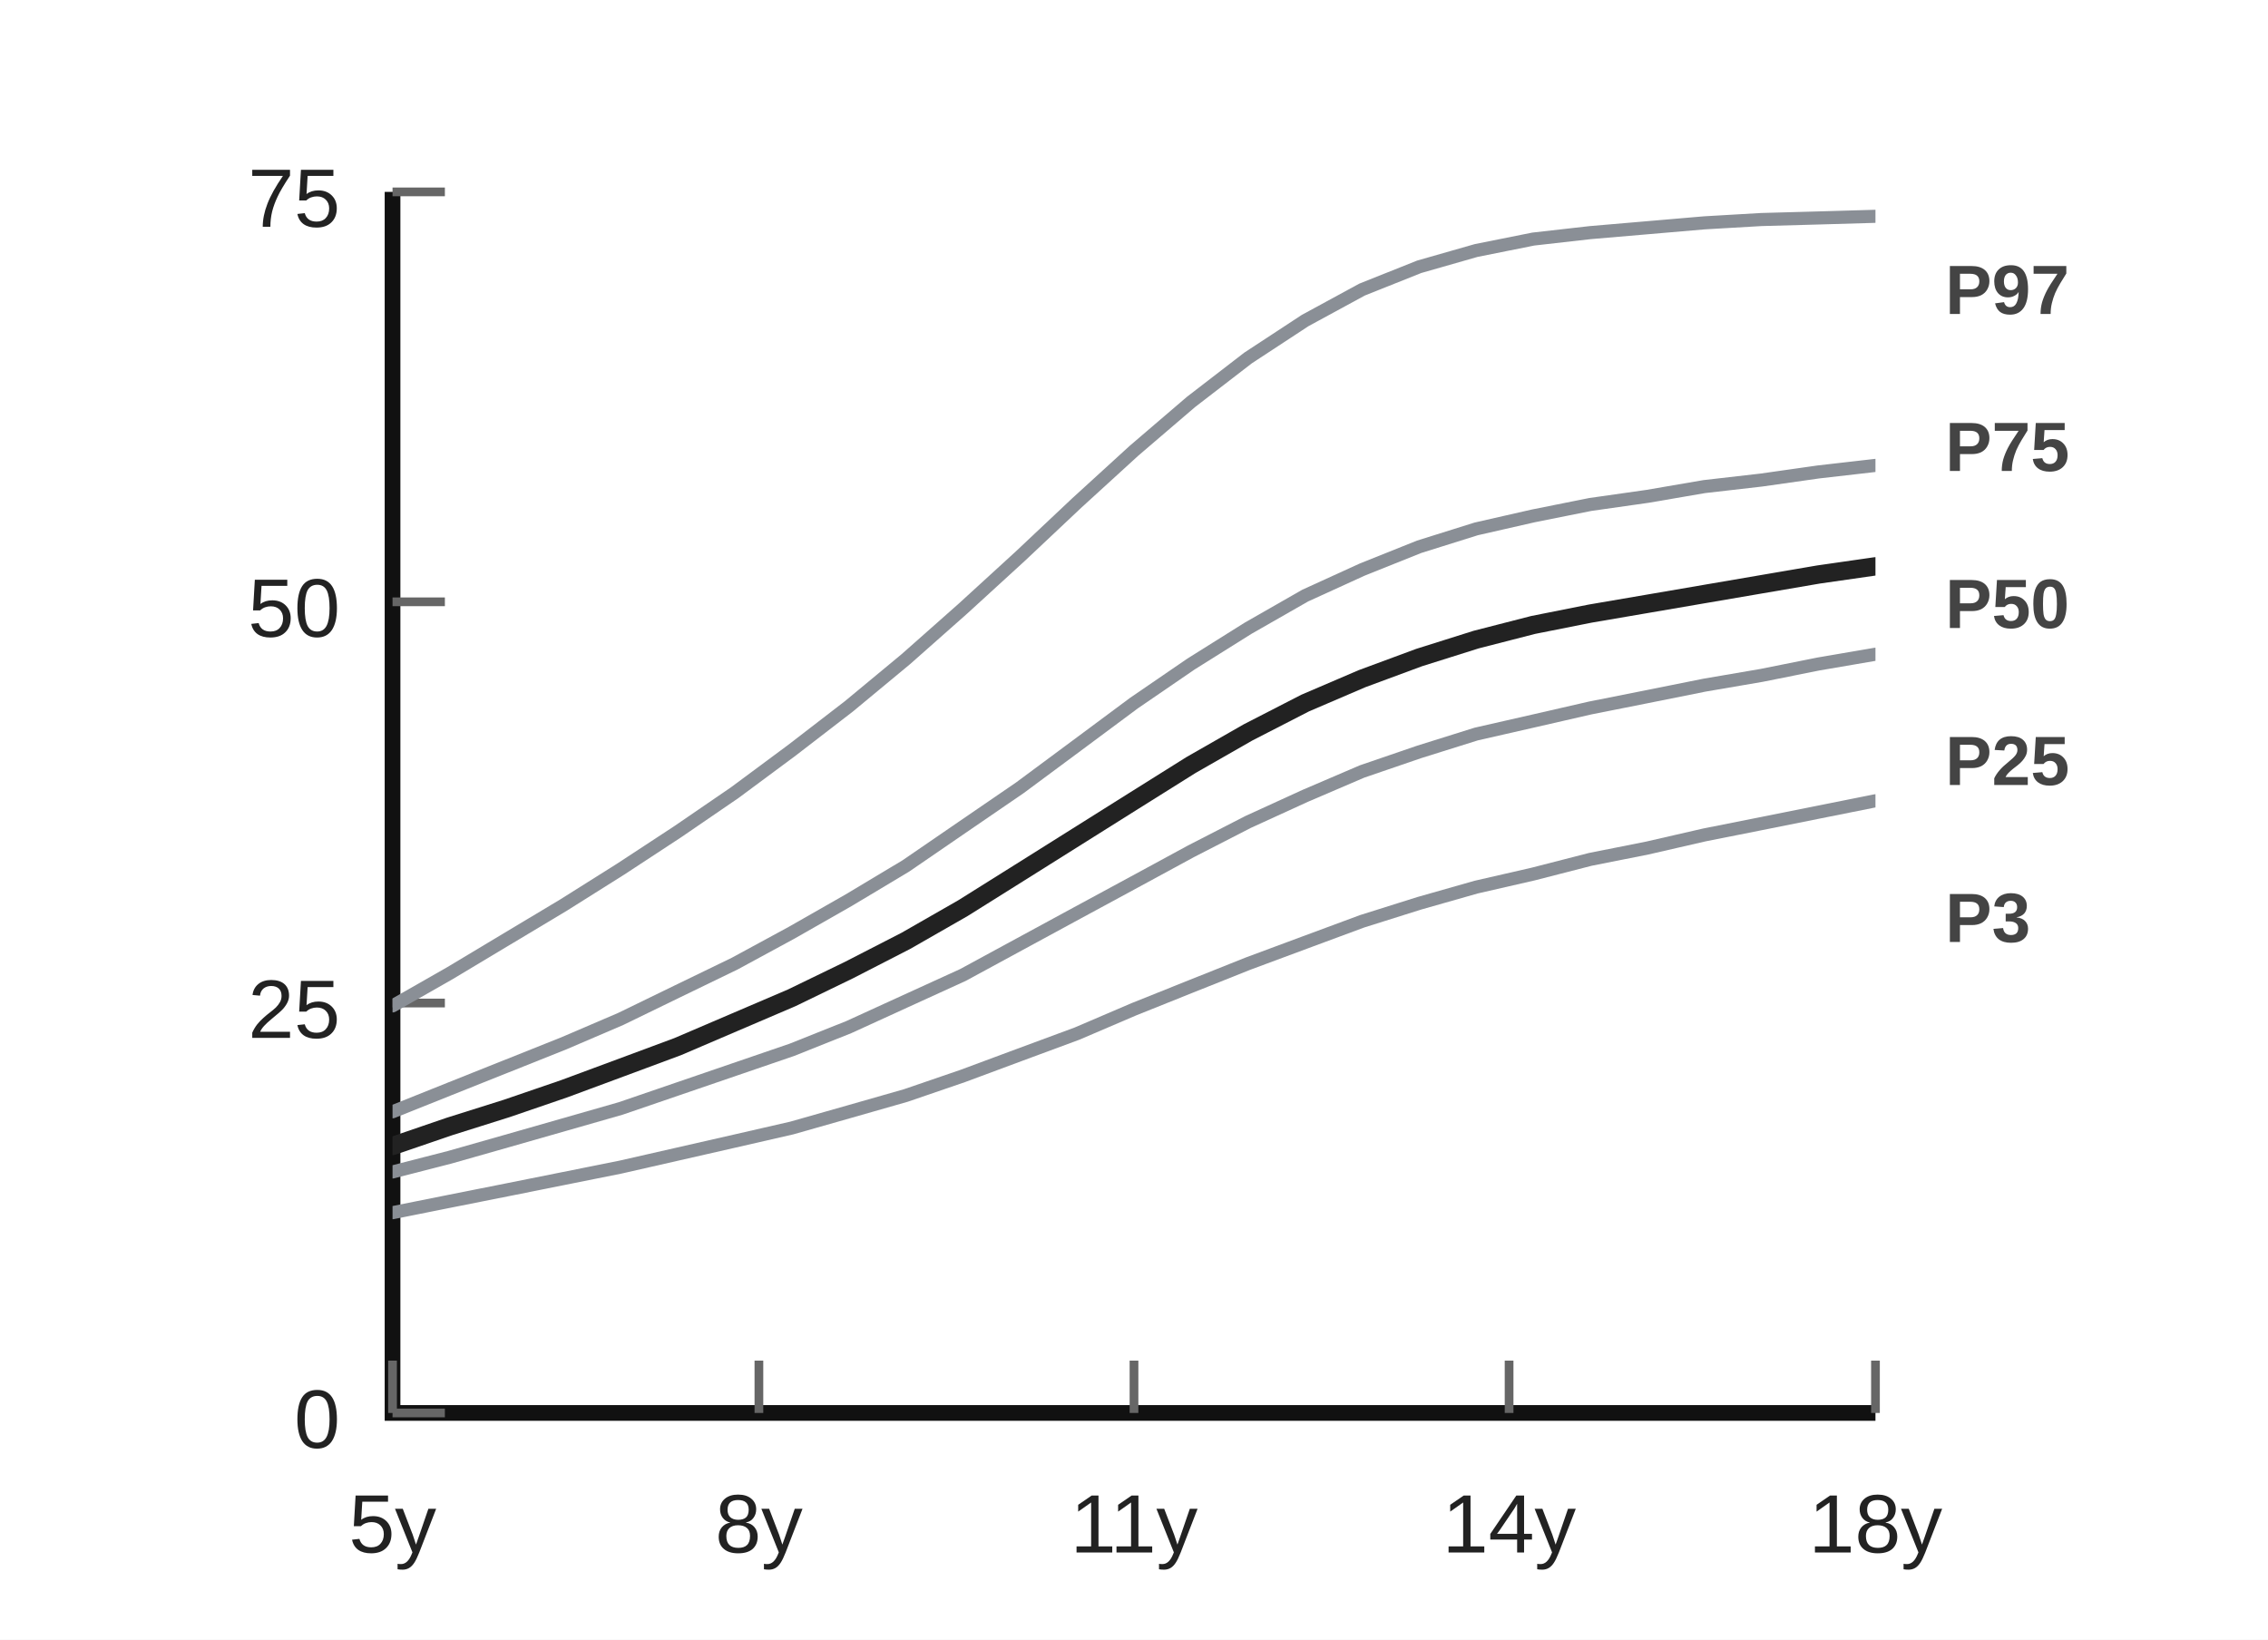
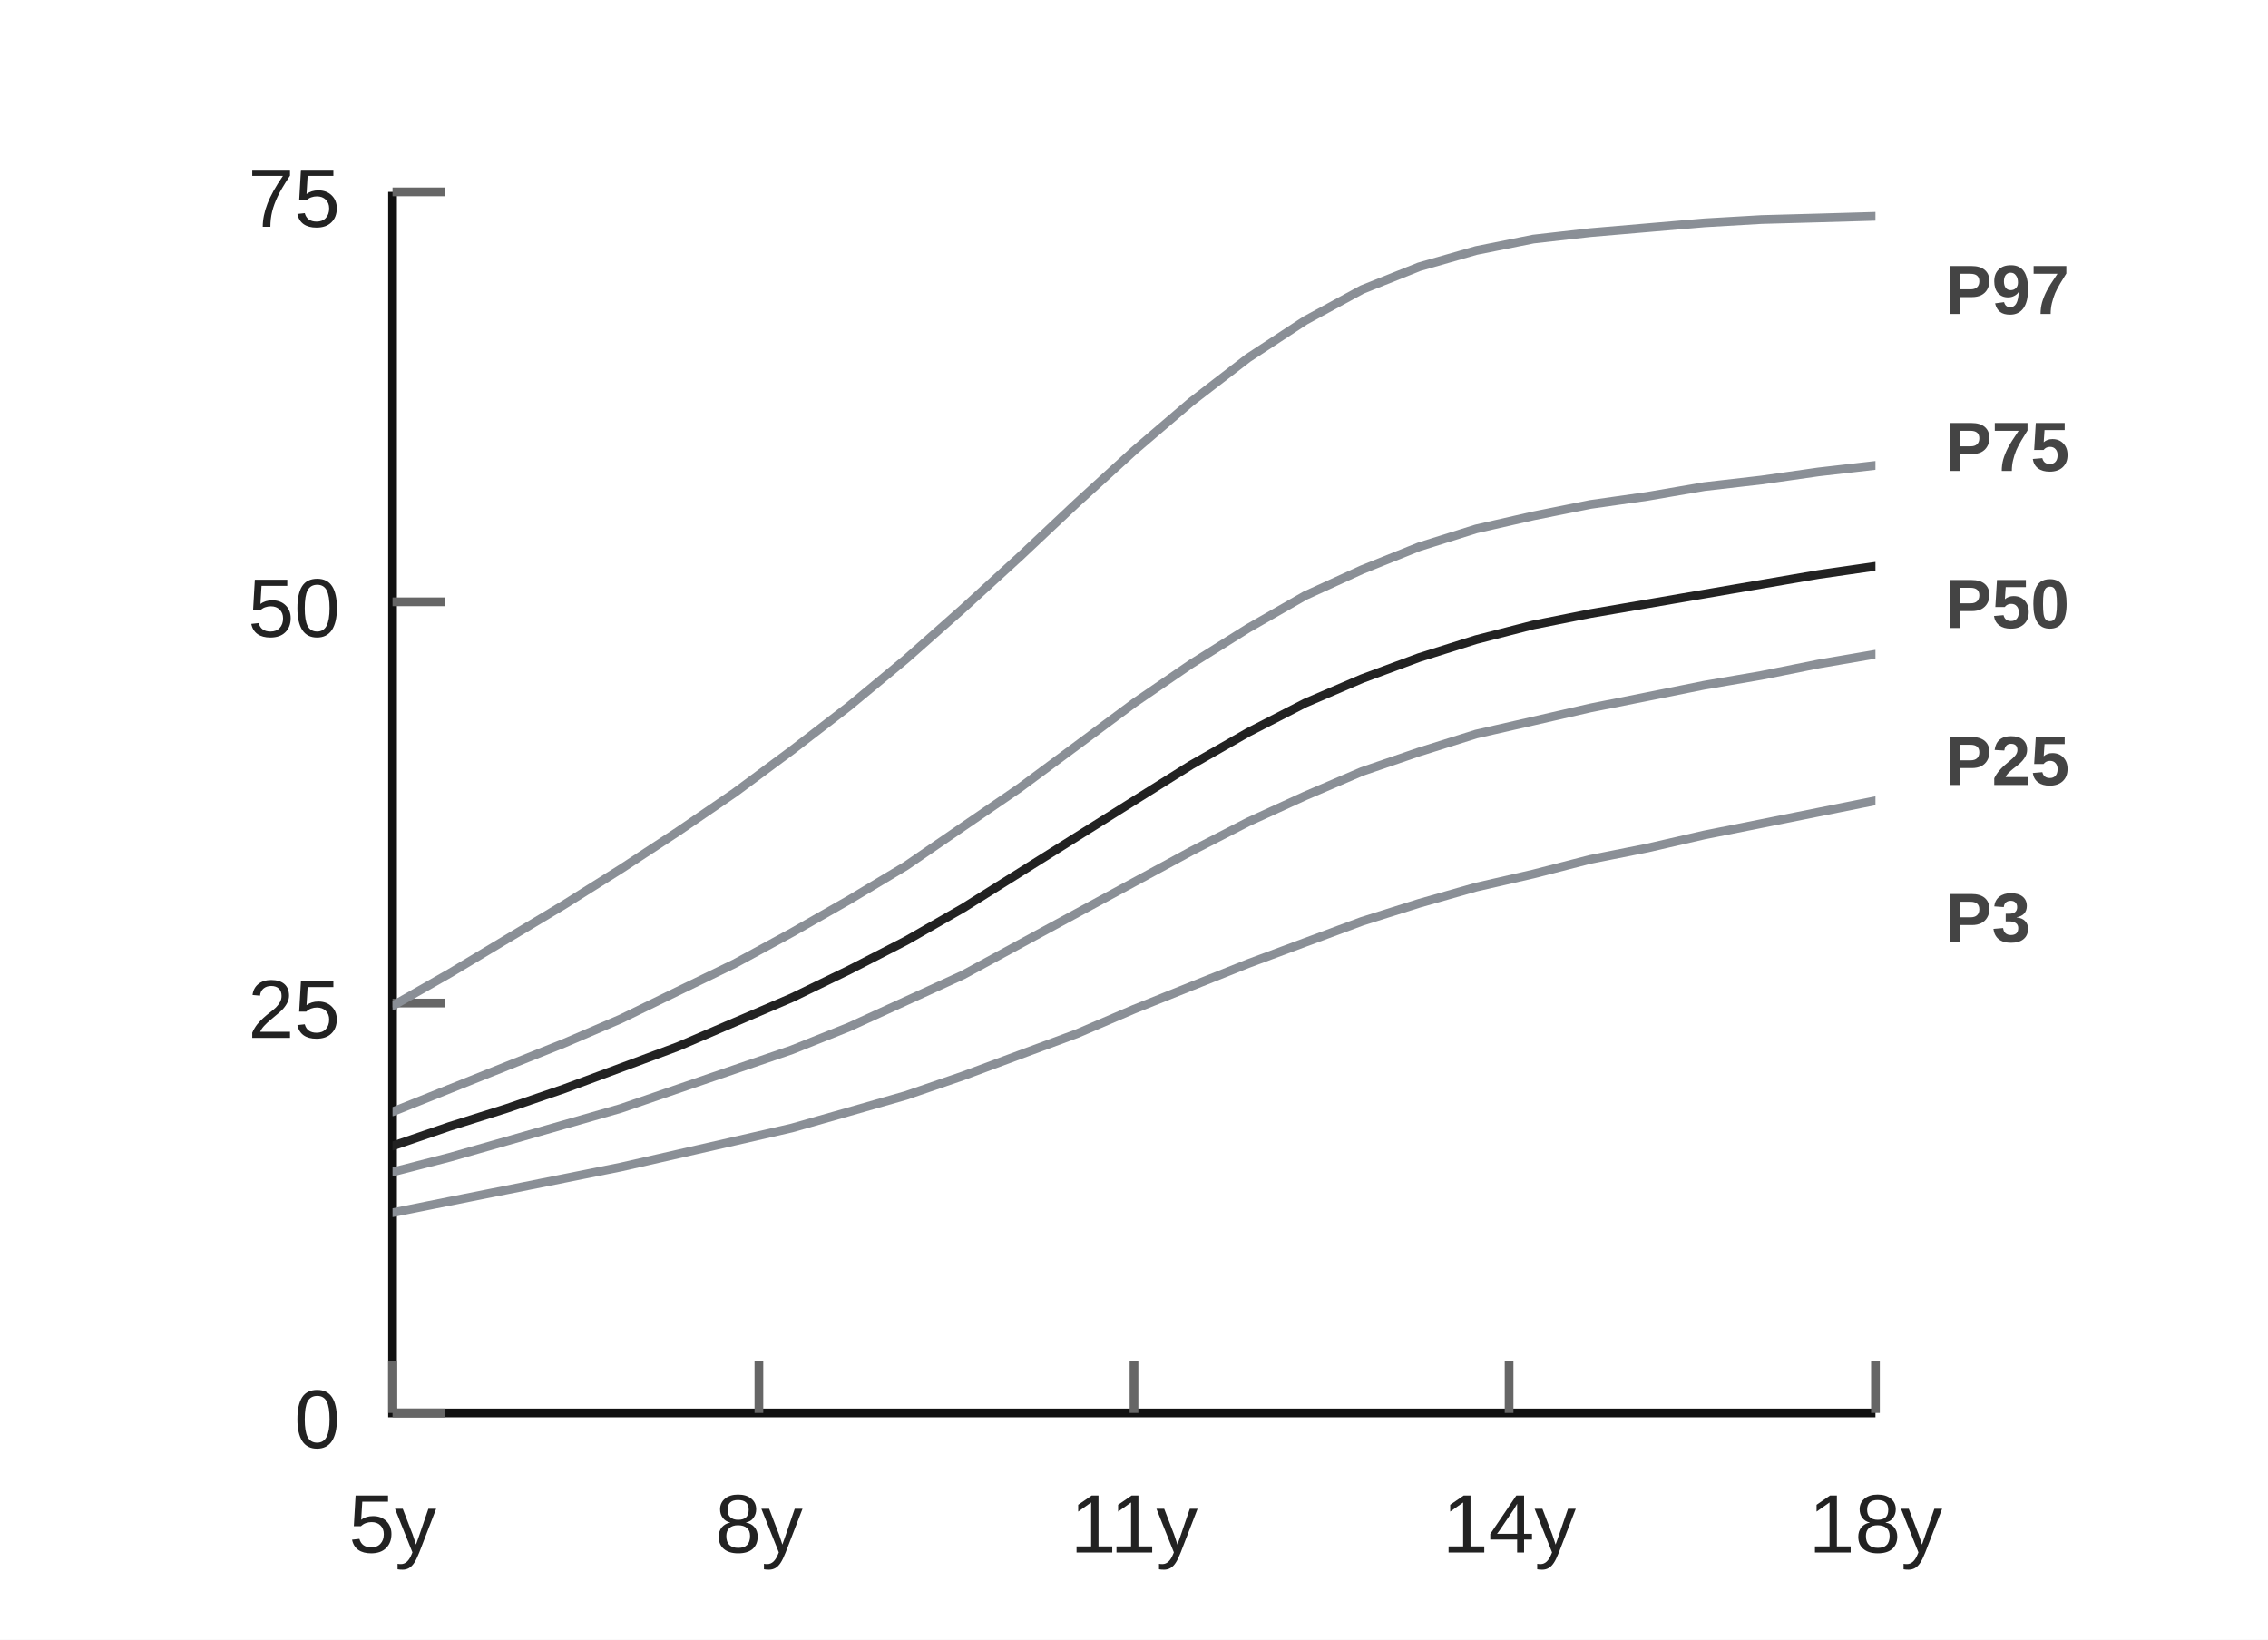
<svg xmlns="http://www.w3.org/2000/svg" viewBox="0 0 260 188" role="img" aria-label="IAP Girls Weight 5-18 years">
  <style>
-     .axis { stroke: #111; stroke-width: 1.8; fill: none; }
+     .axis { stroke: #111; stroke-width: 1; fill: none; }
    .tick { stroke: #666; stroke-width: 1; }
    .label { fill: #222; font: 9.5px Arial, sans-serif; text-anchor: middle; }
    .ylabel { fill: #222; font: 9.5px Arial, sans-serif; text-anchor: end; }
-     .curve { fill: none; stroke: #8a8f96; stroke-width: 1.5; stroke-linecap: round; }
-     .median { fill: none; stroke: #222; stroke-width: 2.1; stroke-linecap: round; }
+     .curve { fill: none; stroke: #8a8f96; stroke-width: 1; stroke-linecap: round; }
+     .median { fill: none; stroke: #222; stroke-width: 1; stroke-linecap: round; }
    .percentile { fill: #444; font: 700 8px Arial, sans-serif; }
  </style>
  <rect x="0" y="0" width="260" height="188" fill="#fff" />
  <defs>
    <clipPath id="clip-girls-weight-5-18-minimal-svg-0">
      <rect x="45" y="22" width="170" height="140" />
    </clipPath>
  </defs>
  <path class="axis" d="M45 22 V162 H215" />
  <path class="tick" d="M45 162 V156" />
  <text class="label" x="45" y="178">5y</text>
  <path class="tick" d="M87 162 V156" />
  <text class="label" x="87" y="178">8y</text>
  <path class="tick" d="M130 162 V156" />
  <text class="label" x="130" y="178">11y</text>
  <path class="tick" d="M173 162 V156" />
  <text class="label" x="173" y="178">14y</text>
  <path class="tick" d="M215 162 V156" />
  <text class="label" x="215" y="178">18y</text>
  <path class="tick" d="M45 22 H51" />
  <text class="ylabel" x="39" y="26">75</text>
  <path class="tick" d="M45 69 H51" />
  <text class="ylabel" x="39" y="73">50</text>
  <path class="tick" d="M45 115 H51" />
  <text class="ylabel" x="39" y="119">25</text>
  <path class="tick" d="M45 162 H51" />
  <text class="ylabel" x="39" y="166">0</text>
  <g clip-path="url(#clip-girls-weight-5-18-minimal-svg-0)">
    <path class="curve" d="M45.00 115.33 L51.54 111.60 L58.08 107.68 L64.62 103.76 L71.15 99.65 L77.69 95.36 L84.23 90.88 L90.77 86.03 L97.31 80.99 L103.85 75.57 L110.38 69.79 L116.92 63.81 L123.46 57.65 L130.00 51.68 L136.54 46.08 L143.08 41.04 L149.62 36.75 L156.15 33.20 L162.69 30.59 L169.23 28.72 L175.77 27.41 L182.31 26.67 L188.85 26.11 L195.38 25.55 L201.92 25.17 L208.46 24.99 L215.00 24.80" />
    <path class="curve" d="M45.00 127.47 L51.54 124.85 L58.08 122.24 L64.62 119.63 L71.15 116.83 L77.69 113.65 L84.23 110.48 L90.77 106.93 L97.31 103.20 L103.85 99.28 L110.38 94.80 L116.92 90.32 L123.46 85.47 L130.00 80.61 L136.54 76.13 L143.08 72.03 L149.62 68.29 L156.15 65.31 L162.69 62.69 L169.23 60.64 L175.77 59.15 L182.31 57.84 L188.85 56.91 L195.38 55.79 L201.92 55.04 L208.46 54.11 L215.00 53.36" />
    <path class="median" d="M45.00 131.39 L51.54 129.15 L58.08 127.09 L64.62 124.85 L71.15 122.43 L77.69 120.00 L84.23 117.20 L90.77 114.40 L97.31 111.23 L103.85 107.87 L110.38 104.13 L116.92 100.03 L123.46 95.92 L130.00 91.81 L136.54 87.71 L143.08 83.97 L149.62 80.61 L156.15 77.81 L162.69 75.39 L169.23 73.33 L175.77 71.65 L182.31 70.35 L188.85 69.23 L195.38 68.11 L201.92 66.99 L208.46 65.87 L215.00 64.93" />
    <path class="curve" d="M45.00 134.37 L51.54 132.69 L58.08 130.83 L64.62 128.96 L71.15 127.09 L77.69 124.85 L84.23 122.61 L90.77 120.37 L97.31 117.76 L103.85 114.77 L110.38 111.79 L116.92 108.24 L123.46 104.69 L130.00 101.15 L136.54 97.60 L143.08 94.24 L149.62 91.25 L156.15 88.45 L162.69 86.21 L169.23 84.16 L175.77 82.67 L182.31 81.17 L188.85 79.87 L195.38 78.56 L201.92 77.44 L208.46 76.13 L215.00 75.01" />
    <path class="curve" d="M45.00 139.04 L51.54 137.73 L58.08 136.43 L64.62 135.12 L71.15 133.81 L77.69 132.32 L84.23 130.83 L90.77 129.33 L97.31 127.47 L103.85 125.60 L110.38 123.36 L116.92 120.93 L123.46 118.51 L130.00 115.71 L136.54 113.09 L143.08 110.48 L149.62 108.05 L156.15 105.63 L162.69 103.57 L169.23 101.71 L175.77 100.21 L182.31 98.53 L188.85 97.23 L195.38 95.73 L201.92 94.43 L208.46 93.12 L215.00 91.81" />
  </g>
  <text class="percentile" x="223" y="36">P97</text>
  <text class="percentile" x="223" y="54">P75</text>
  <text class="percentile" x="223" y="72">P50</text>
  <text class="percentile" x="223" y="90">P25</text>
  <text class="percentile" x="223" y="108">P3</text>
</svg>
